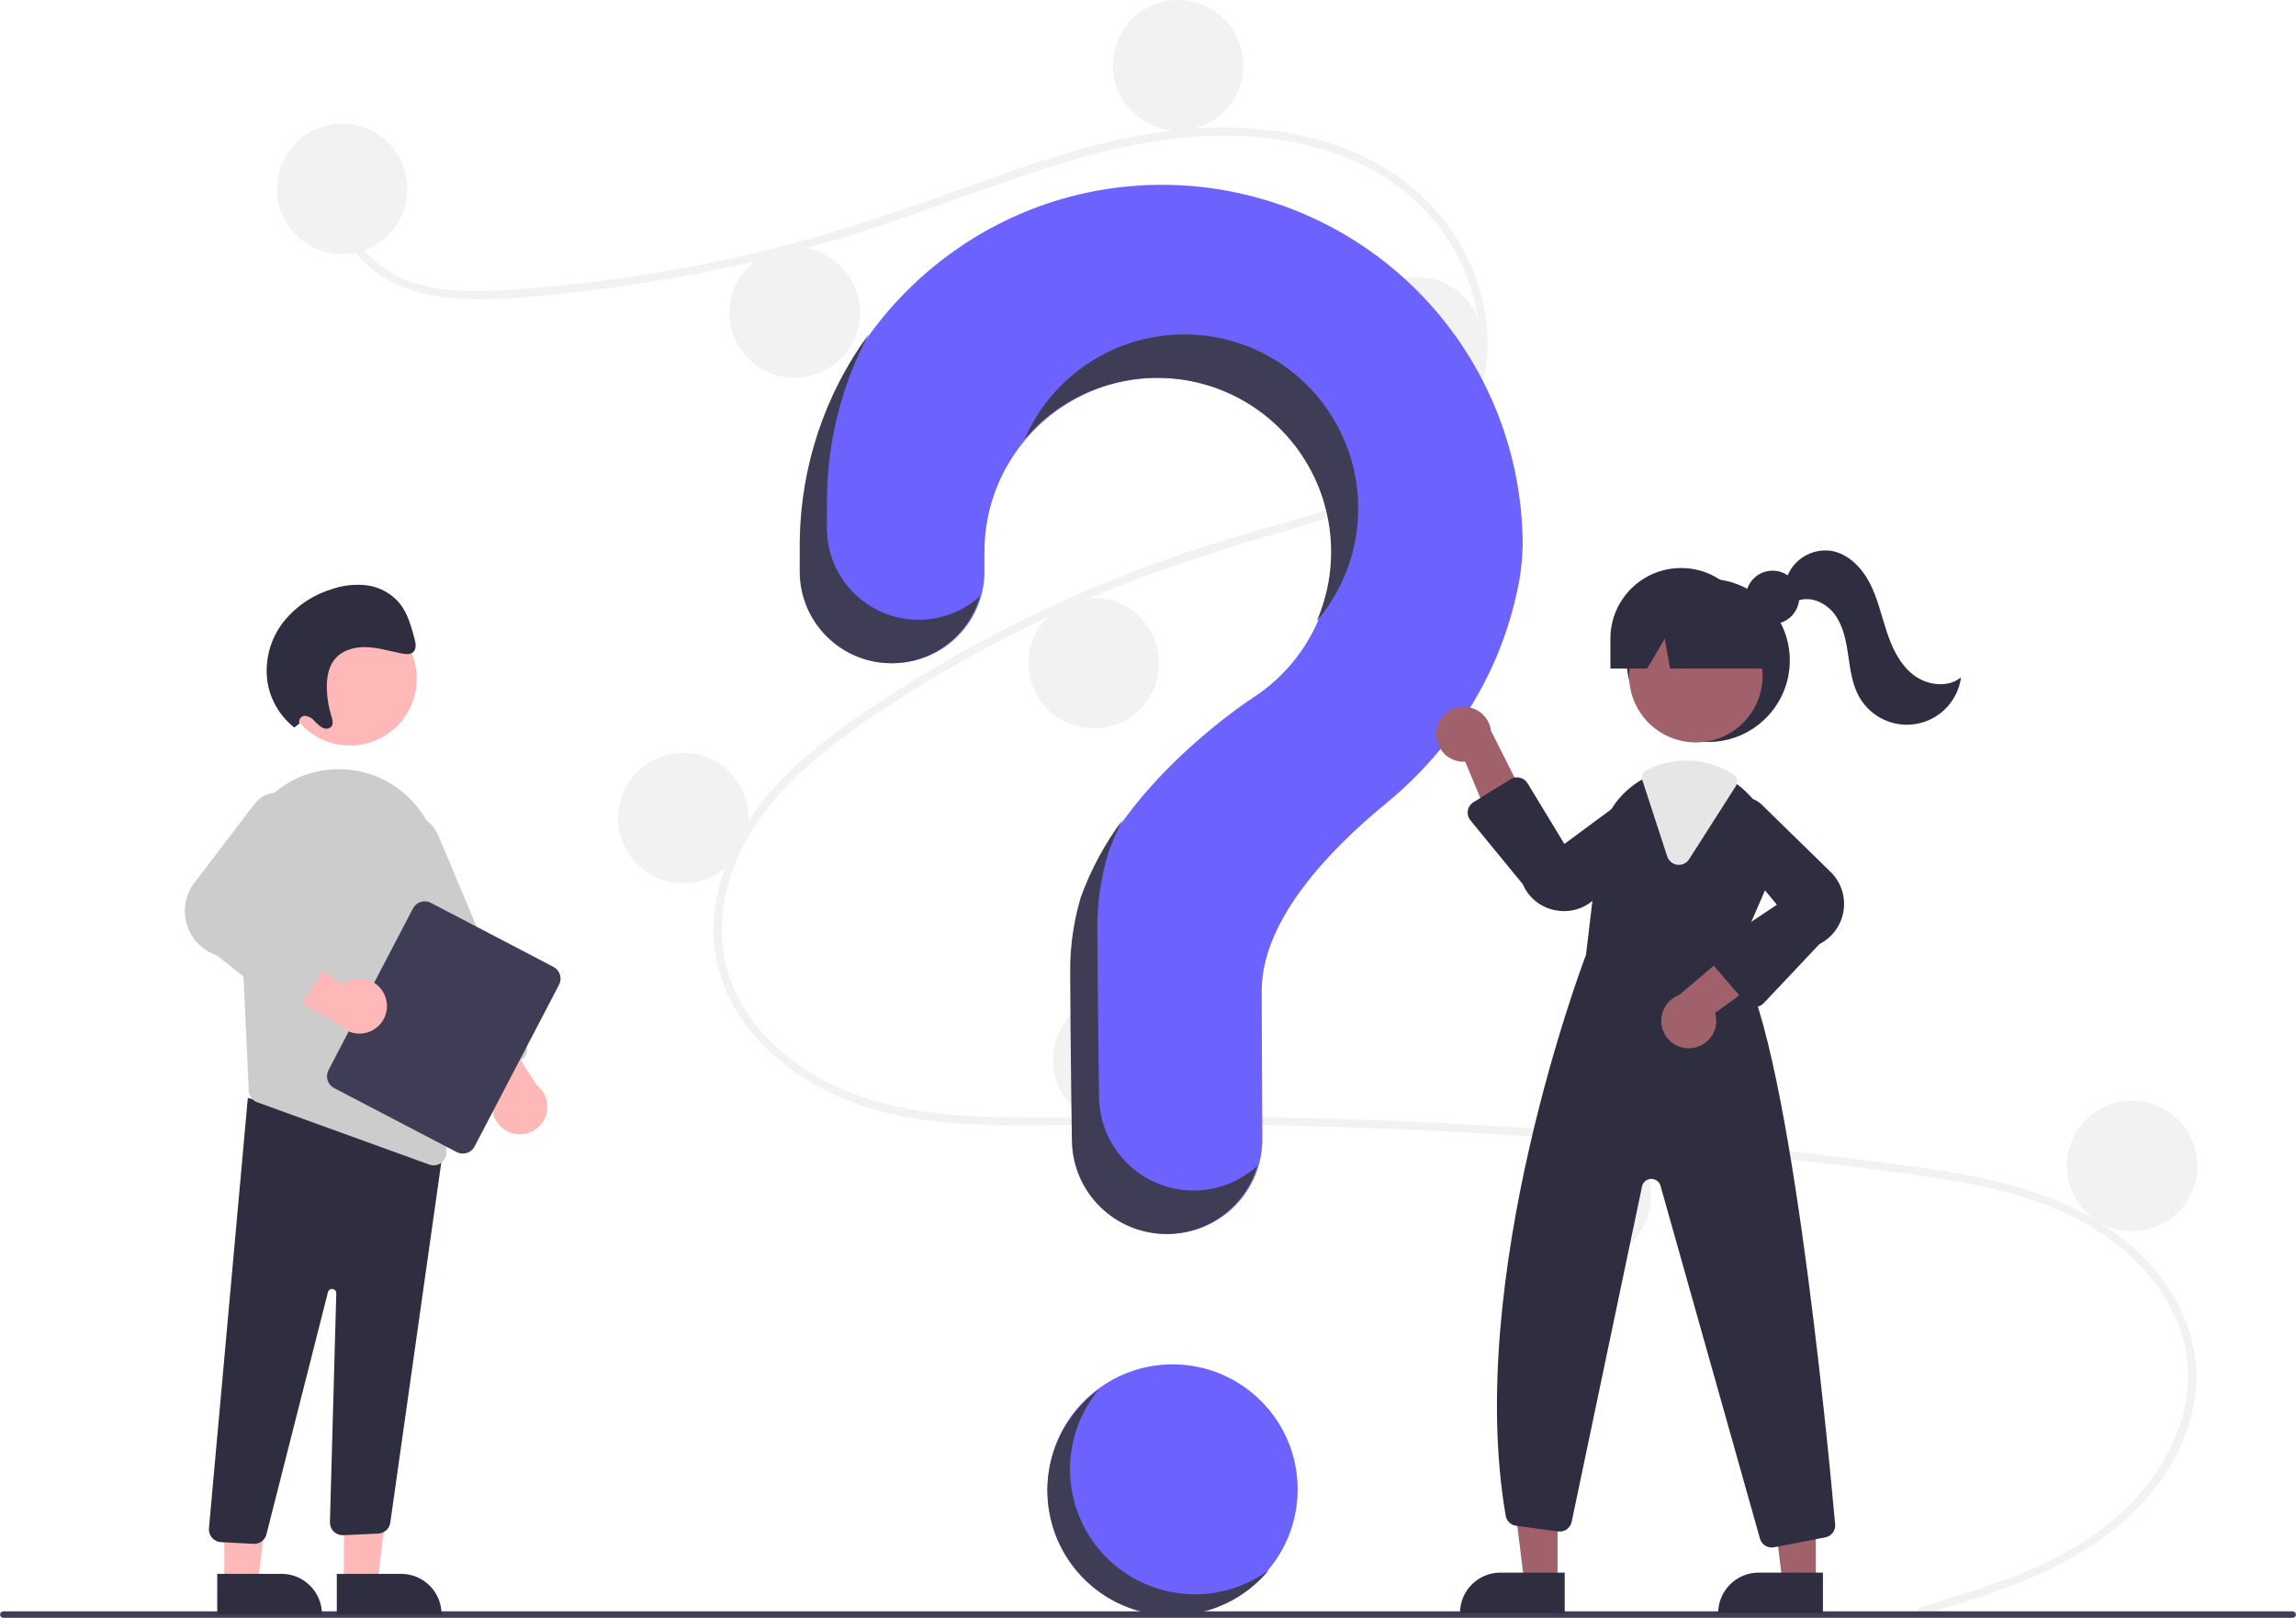
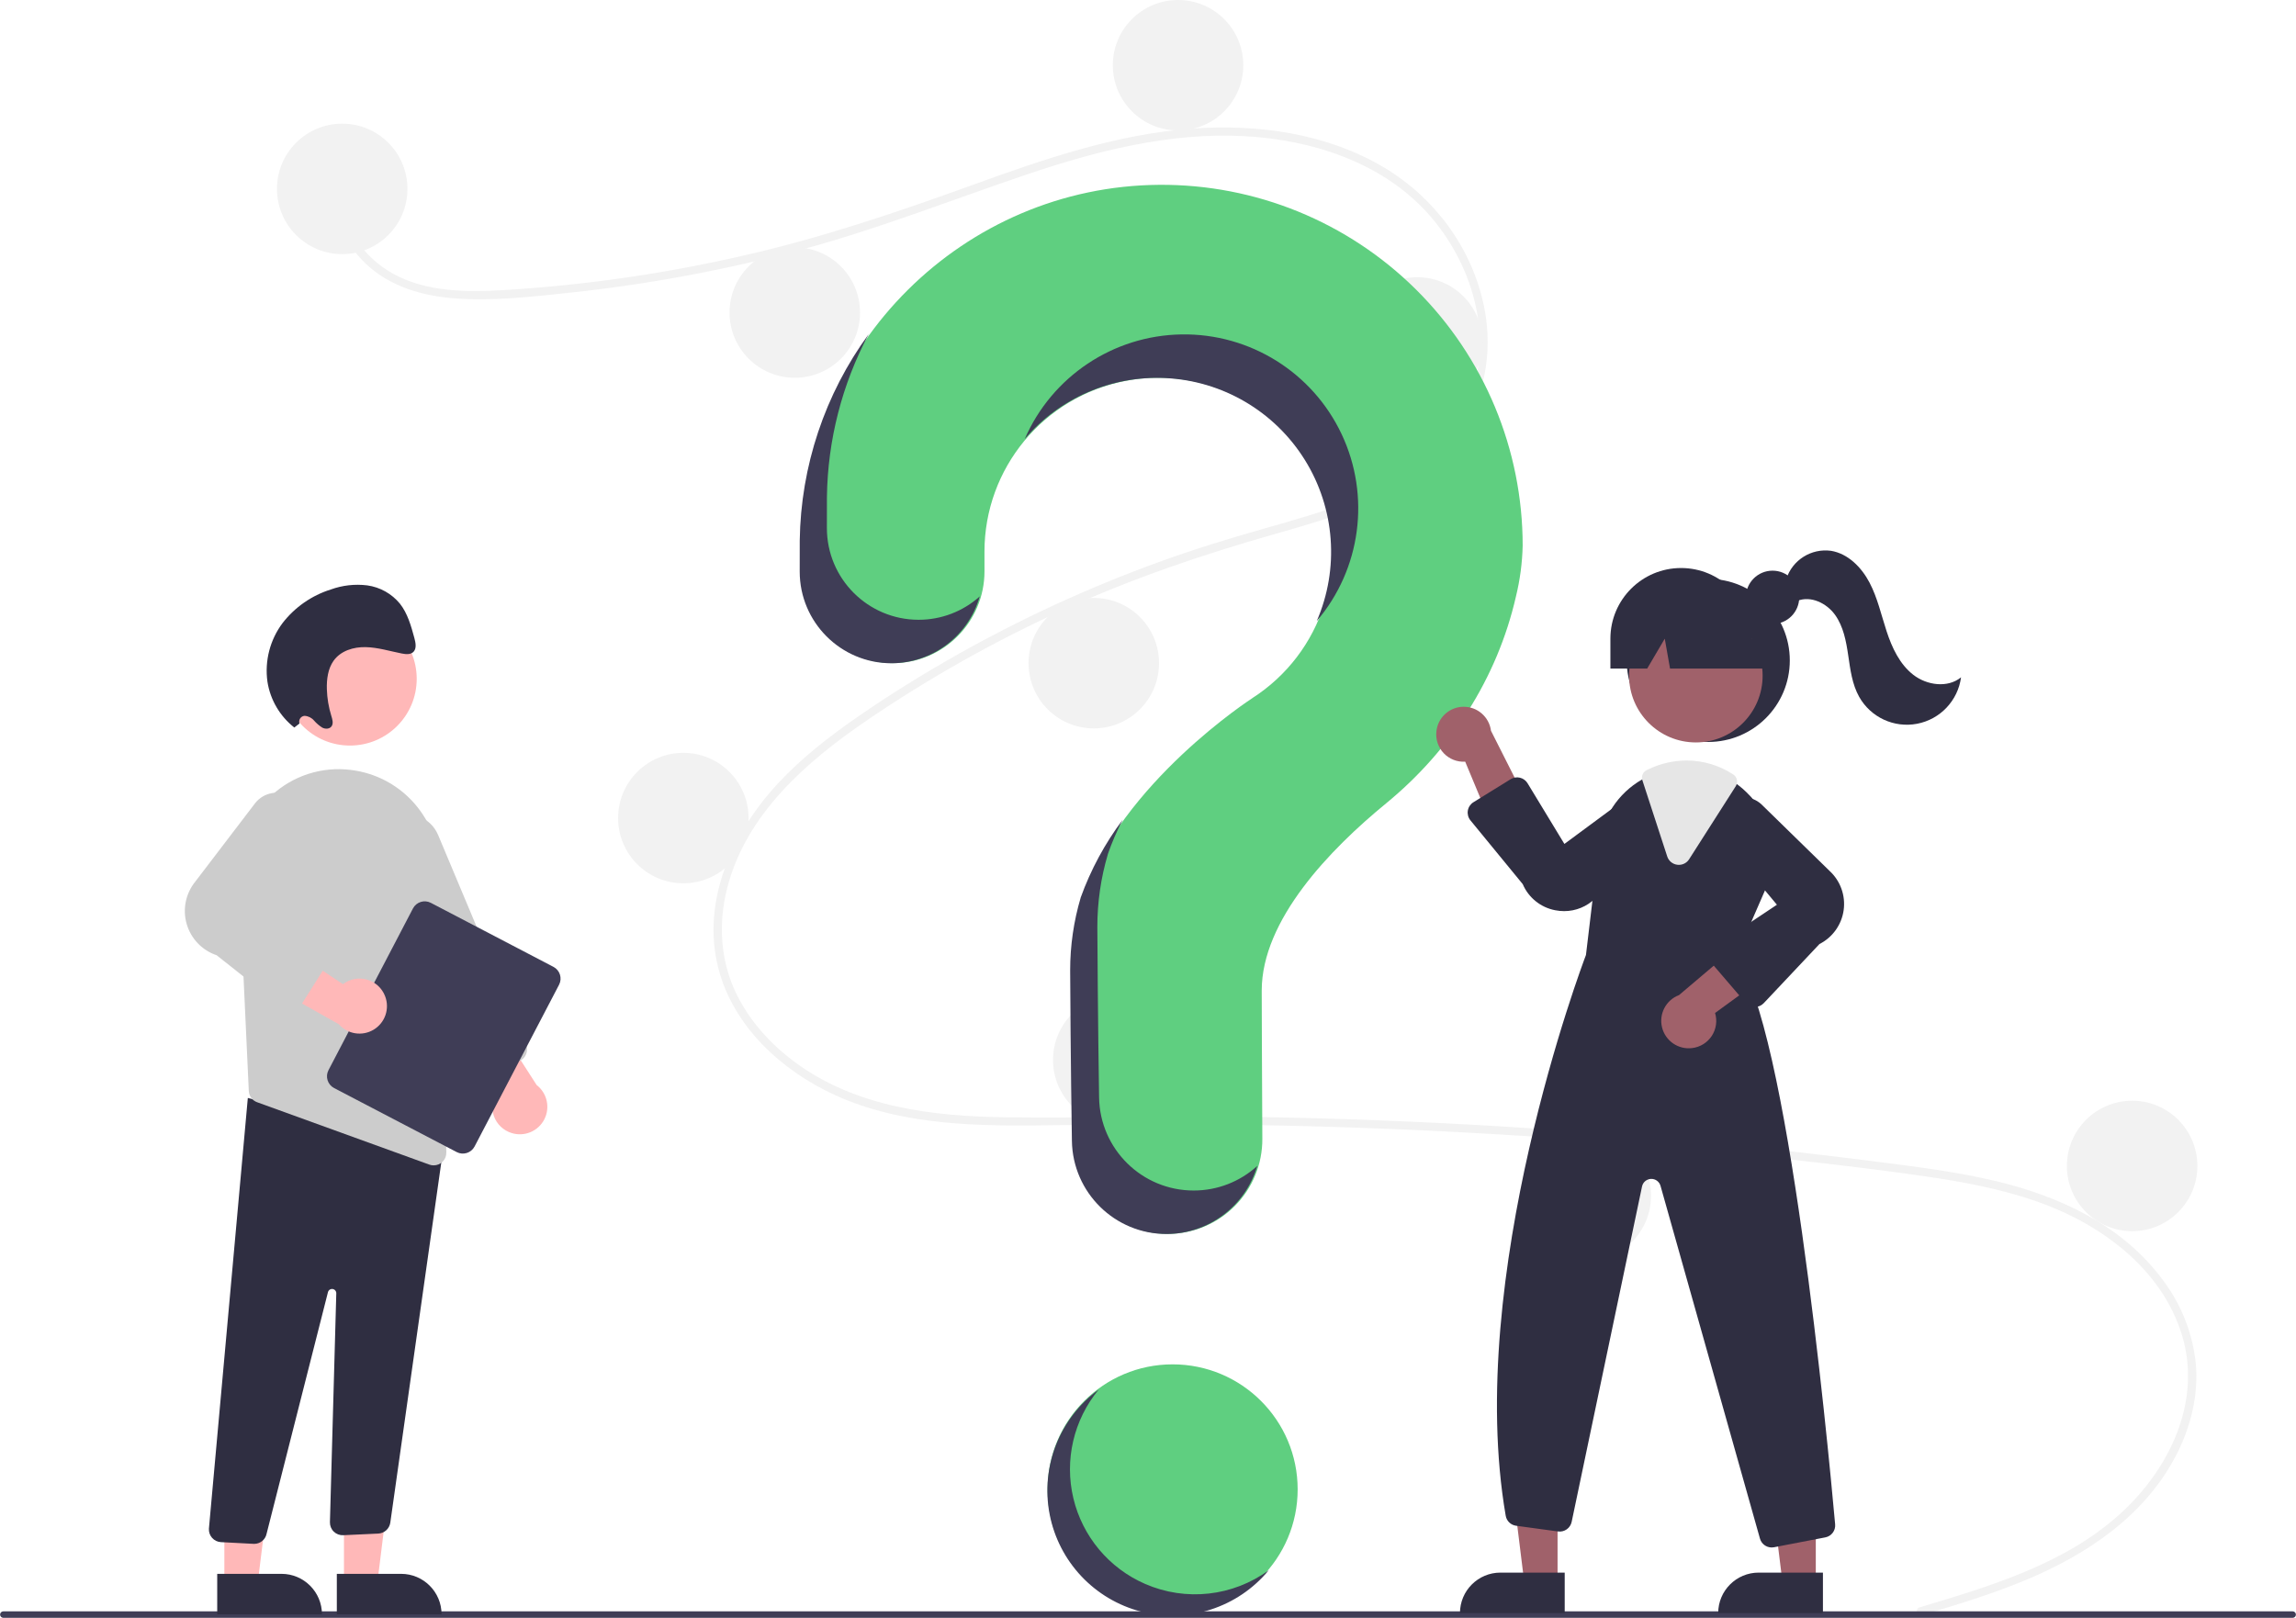
<svg xmlns="http://www.w3.org/2000/svg" id="ef672dd0-2e16-4c9d-8107-606b55e40777" data-name="Layer 1" width="844.675" height="595.262" viewBox="0 0 844.675 595.262">
-   <circle cx="431.393" cy="548" r="46" fill="#6c63ff" />
+   <circle cx="431.393" cy="548" r="46" fill="#5fcf80" />
  <path d="M883.862,743.785c25.735-7.729,53.094-15.788,73.503-34.161,18.238-16.418,30.55-41.489,22.995-66.112-7.54-24.572-30.124-40.956-53.442-49.105-13.225-4.622-27.061-7.186-40.891-9.2-15.035-2.19-30.136-3.984-45.23-5.71q-91.677-10.486-184.044-12.811c-30.385-.765-60.764-.747-91.152-.306-27.139.394-55.722.384-80.899-11.151-19.578-8.97-37.348-25.289-42.803-46.734-6.297-24.755,5.318-49.964,21.98-67.892,8.783-9.45,19.047-17.404,29.636-24.717,11.487-7.934,23.375-15.306,35.521-22.188a494.634,494.634,0,0,1,74.767-34.468c12.746-4.634,25.68-8.633,38.728-12.321,11.017-3.115,22.068-6.234,32.716-10.477,20.583-8.204,40.161-22.1,45.395-44.881,4.96-21.591-3.403-45.031-18.065-61.071-16.963-18.557-42.539-26.692-67.06-28.008-27.528-1.478-54.422,5.412-80.297,14.156-27.597,9.326-54.599,20.049-82.778,27.603a556.958,556.958,0,0,1-85.196,15.837c-14.082,1.5-28.59,3.193-42.756,2.045-11.872-.962-23.684-4.454-32.434-12.88-7.503-7.225-11.972-17.154-10.435-27.632.279-1.903,3.17-1.094,2.893.798-1.87,12.755,6.8,24.509,17.484,30.529,12.348,6.958,27.374,6.968,41.122,6.172a537.825,537.825,0,0,0,88.515-12.796c28.593-6.531,56.164-15.866,83.704-25.839,26.156-9.472,52.897-18.716,80.84-20.767,24.246-1.78,49.752,1.752,70.874,14.423,18.564,11.136,32.215,29.707,36.565,51.018,4.25,20.825-1.636,41.785-17.4,56.317-16.321,15.046-38.701,21.479-59.557,27.404-26.452,7.514-52.337,16.298-77.392,27.703a485.824,485.824,0,0,0-72.8,40.928c-22.246,15.202-44.201,34.331-51.237,61.451-3.277,12.633-2.672,26.032,2.812,37.965,4.876,10.61,12.907,19.535,22.262,26.419,22.321,16.424,50.453,19.797,77.414,20.132,30.281.377,60.564-.645,90.855-.148q92.599,1.52,184.819,11.273,23.108,2.446,46.158,5.407c13.822,1.776,27.69,3.541,41.278,6.695,24.162,5.608,47.674,16.392,62.692,36.878a61.319,61.319,0,0,1,11.947,30.446c1.051,11.524-1.77,23.069-6.98,33.321-11.532,22.69-33.134,37.123-56.073,46.605-12.287,5.079-25.032,8.926-37.752,12.746-1.853.557-2.645-2.338-.798-2.893Z" transform="translate(-177.6623 -152.3692)" fill="#f2f2f2" />
  <circle cx="125.893" cy="69.5" r="24" fill="#f2f2f2" />
  <circle cx="292.393" cy="115" r="24" fill="#f2f2f2" />
  <circle cx="433.393" cy="24" r="24" fill="#f2f2f2" />
  <circle cx="521.393" cy="126" r="24" fill="#f2f2f2" />
  <circle cx="402.393" cy="244" r="24" fill="#f2f2f2" />
  <circle cx="251.393" cy="301" r="24" fill="#f2f2f2" />
  <circle cx="411.393" cy="390" r="24" fill="#f2f2f2" />
  <circle cx="583.393" cy="440" r="24" fill="#f2f2f2" />
  <circle cx="784.393" cy="429" r="24" fill="#f2f2f2" />
-   <path d="M604.128,220.373c-71.892.508-130.756,58.93-131.777,130.816-.009.664-.014,5.33-.013,11.434a33.748,33.748,0,0,0,33.744,33.746h0a33.769,33.769,0,0,0,33.761-33.798c-.003-4.152-.006-7.026-.006-7.202a64,64,0,1,1,98.52,53.879l.012.014s-48.028,30.92-62.671,73.335l.012.003a94.004,94.004,0,0,0-3.874,26.768c0,3.725.219,36.321.643,62.778a34.786,34.786,0,0,0,34.79,34.222h0a34.796,34.796,0,0,0,34.794-35.011c-.147-24.229-.227-52.442-.227-54.489,0-26.045,25.125-51.995,45.764-68.917,23.766-19.487,40.868-46.043,47.737-75.999a86.762,86.762,0,0,0,2.499-18.834A132.75,132.75,0,0,0,604.128,220.373Z" transform="translate(-177.6623 -152.3692)" fill="#6c63ff" />
+   <path d="M604.128,220.373c-71.892.508-130.756,58.93-131.777,130.816-.009.664-.014,5.33-.013,11.434a33.748,33.748,0,0,0,33.744,33.746h0a33.769,33.769,0,0,0,33.761-33.798c-.003-4.152-.006-7.026-.006-7.202a64,64,0,1,1,98.52,53.879l.012.014s-48.028,30.92-62.671,73.335l.012.003a94.004,94.004,0,0,0-3.874,26.768c0,3.725.219,36.321.643,62.778a34.786,34.786,0,0,0,34.79,34.222h0a34.796,34.796,0,0,0,34.794-35.011c-.147-24.229-.227-52.442-.227-54.489,0-26.045,25.125-51.995,45.764-68.917,23.766-19.487,40.868-46.043,47.737-75.999a86.762,86.762,0,0,0,2.499-18.834A132.75,132.75,0,0,0,604.128,220.373Z" transform="translate(-177.6623 -152.3692)" fill="#5fcf80" />
  <path d="M1021.147,747.631H178.853a1.191,1.191,0,0,1,0-2.381h842.294a1.191,1.191,0,0,1,0,2.381Z" transform="translate(-177.6623 -152.3692)" fill="#3f3d56" />
  <circle cx="628.449" cy="242.996" r="30" fill="#2f2e41" />
  <polygon points="573.012 582.129 560.753 582.129 554.92 534.841 573.015 534.841 573.012 582.129" fill="#a0616a" />
  <path d="M551.996,578.626h23.644a0,0,0,0,1,0,0v14.887a0,0,0,0,1,0,0H537.109a0,0,0,0,1,0,0v0A14.887,14.887,0,0,1,551.996,578.626Z" fill="#2f2e41" />
  <polygon points="668.012 582.129 655.753 582.129 649.92 534.841 668.015 534.841 668.012 582.129" fill="#a0616a" />
  <path d="M646.996,578.626h23.644a0,0,0,0,1,0,0v14.887a0,0,0,0,1,0,0H632.109a0,0,0,0,1,0,0v0A14.887,14.887,0,0,1,646.996,578.626Z" fill="#2f2e41" />
  <circle cx="623.89" cy="248.61" r="24.561" fill="#a0616a" />
  <path d="M816.191,504.775l10.99-25.25a31.383,31.383,0,0,0-6.95-35.6,31.873,31.873,0,0,0-3.07-2.67,30.935,30.935,0,0,0-18.99-6.57,32.179,32.179,0,0,0-13.4,2.98c-.36.16-.71.33-1.07.5-.69.33-1.37.69-2.03,1.06a31.678,31.678,0,0,0-15.7,23.88l-4.85,40.64c-1.22,3.19-44.74,118.39-29.52,206.34a4.467,4.467,0,0,0,3.82,3.67l15.43,2.1a4.497,4.497,0,0,0,5.01-3.53l25.89-123.41a3.503,3.503,0,0,1,6.8-.23l36.58,129.78a4.471,4.471,0,0,0,4.31,3.28,5.122,5.122,0,0,0,.87-.08l18.85-3.63a4.471,4.471,0,0,0,3.63-4.81C850.021,682.335,835.301,527.605,816.191,504.775Z" transform="translate(-177.6623 -152.3692)" fill="#2f2e41" />
  <path d="M706.102,421.419A10.056,10.056,0,0,0,716.696,432.623l13.729,32.992,10.385-15.394-14.629-28.97a10.11,10.11,0,0,0-20.079.169Z" transform="translate(-177.6623 -152.3692)" fill="#a0616a" />
  <path d="M800.19,537.996a10.056,10.056,0,0,0,8.427-12.913l28.885-21.038-17.39-6.512-24.764,20.977a10.11,10.11,0,0,0,4.842,19.487Z" transform="translate(-177.6623 -152.3692)" fill="#a0616a" />
  <path d="M753.102,487.61a17.057,17.057,0,0,1-3.298-.325,16.305,16.305,0,0,1-11.948-9.616l-19.234-23.453a4.501,4.501,0,0,1,1.111-6.681l13.684-8.471a4.5,4.5,0,0,1,6.215,1.49l13.556,22.334L779.15,443.702A9.721,9.721,0,0,1,790.46,459.264l-25.912,23.637A16.253,16.253,0,0,1,753.102,487.61Z" transform="translate(-177.6623 -152.3692)" fill="#2f2e41" />
  <path d="M823.252,522.883c-.035,0-.071,0-.106-.001a4.508,4.508,0,0,1-3.311-1.57l-12.166-14.193a4.5,4.5,0,0,1,.92-6.673l22.781-15.188-20.638-24.812a9.721,9.721,0,0,1,14.887-12.183l25.084,24.513a16.525,16.525,0,0,1-3.675,26.94l-20.501,21.754A4.507,4.507,0,0,1,823.252,522.883Z" transform="translate(-177.6623 -152.3692)" fill="#2f2e41" />
  <path d="M795.307,470.584a4.632,4.632,0,0,1-.584-.037,4.461,4.461,0,0,1-3.71-3.069l-9.142-28.029a3.083,3.083,0,0,1,1.594-3.725l.297-.14c.269-.128.535-.254.807-.375a32.574,32.574,0,0,1,13.603-3.023,31.327,31.327,0,0,1,17.161,5.157,3.13,3.13,0,0,1,.901,4.294L799.084,468.504A4.455,4.455,0,0,1,795.307,470.584Z" transform="translate(-177.6623 -152.3692)" fill="#e6e6e6" />
  <circle cx="652.101" cy="219.786" r="9.817" fill="#2f2e41" />
  <path d="M796.111,361.365h0a26,26,0,0,0-26,26v11h13.529l6.471-11,1.941,11h41.059l-11-11A26,26,0,0,0,796.111,361.365Z" transform="translate(-177.6623 -152.3692)" fill="#2f2e41" />
  <path d="M834.809,365.431a15.15,15.15,0,0,1,16.481-10.396c6.256,1.046,11.202,6.075,14.149,11.691s4.308,11.903,6.289,17.928,4.791,12.084,9.793,15.984,12.677,4.958,17.59.946a20.118,20.118,0,0,1-37.477,7.181c-2.592-4.612-3.261-10.017-4.03-15.251s-1.767-10.65-4.862-14.94-8.888-7.093-13.804-5.139Z" transform="translate(-177.6623 -152.3692)" fill="#2f2e41" />
  <path d="M515.609,380.408h0a33.748,33.748,0,0,1-33.744-33.746c-0-6.104.004-10.771.013-11.434a131.507,131.507,0,0,1,15.359-59.909,131.803,131.803,0,0,0-25.359,75.909c-.009.664-.014,5.33-.013,11.434a33.748,33.748,0,0,0,33.744,33.746h0A33.773,33.773,0,0,0,538.097,371.817,33.622,33.622,0,0,1,515.609,380.408Z" transform="translate(-177.6623 -152.3692)" fill="#3f3d56" />
  <path d="M606.415,291.478a64.004,64.004,0,0,1,55.659,89.413,63.997,63.997,0,1,0-107.426-66.985A63.871,63.871,0,0,1,606.415,291.478Z" transform="translate(-177.6623 -152.3692)" fill="#3f3d56" />
  <path d="M616.797,590.408h0a34.787,34.787,0,0,1-34.79-34.222c-.423-26.456-.643-59.052-.643-62.778a94.004,94.004,0,0,1,3.874-26.768l-.012-.003a95.069,95.069,0,0,1,5.494-12.701,110.047,110.047,0,0,0-15.494,28.701l.012.003a94.004,94.004,0,0,0-3.874,26.768c0,3.725.219,36.321.643,62.778a34.787,34.787,0,0,0,34.79,34.222h0a34.803,34.803,0,0,0,33.402-25.048A34.66,34.66,0,0,1,616.797,590.408Z" transform="translate(-177.6623 -152.3692)" fill="#3f3d56" />
  <polygon points="126.541 582.585 138.8 582.584 144.633 535.296 126.538 535.297 126.541 582.585" fill="#ffb8b8" />
  <path d="M301.576,731.451H340.107a0,0,0,0,1,0,0v14.887a0,0,0,0,1,0,0H316.463A14.887,14.887,0,0,1,301.576,731.451v0A0,0,0,0,1,301.576,731.451Z" transform="translate(464.0541 1325.404) rotate(179.9974)" fill="#2f2e41" />
  <polygon points="82.541 582.585 94.8 582.584 100.633 535.296 82.538 535.297 82.541 582.585" fill="#ffb8b8" />
  <path d="M257.576,731.451H296.107a0,0,0,0,1,0,0v14.887a0,0,0,0,1,0,0H272.463A14.887,14.887,0,0,1,257.576,731.451v0A0,0,0,0,1,257.576,731.451Z" transform="translate(376.0541 1325.406) rotate(179.9974)" fill="#2f2e41" />
  <path d="M270.917,720.411l-11.975-.63a4.673,4.673,0,0,1-4.419-4.967l14.313-158.466,65.911,17.786,6.35-1.732L321.239,712.686a4.696,4.696,0,0,1-4.358,3.945l-12.909.601a4.674,4.674,0,0,1-4.931-4.796l2.339-84.196a1.558,1.558,0,0,0-3.083-.36L275.739,716.692a4.646,4.646,0,0,1-4.569,3.725C271.086,720.418,271.002,720.416,270.917,720.411Z" transform="translate(-177.6623 -152.3692)" fill="#2f2e41" />
  <circle cx="128.742" cy="249.759" r="24.561" fill="#ffb8b8" />
  <path d="M265.512,474.287l2.701,58.267.976,21.199a4.642,4.642,0,0,0,3.074,4.175l63.336,22.943a4.477,4.477,0,0,0,1.6.28,4.644,4.644,0,0,0,4.664-4.788L339.266,471.597A36.93,36.93,0,0,0,308.522,435.92c-.613-.093-1.236-.187-1.859-.27a36.249,36.249,0,0,0-29.165,9.441,37.236,37.236,0,0,0-11.986,29.196Z" transform="translate(-177.6623 -152.3692)" fill="#ccc" />
  <path d="M365.855,569.245a10.064,10.064,0,0,1-5.369-15.227l-21.478-28.56,18.534-1.147,17.554,27.297a10.111,10.111,0,0,1-9.242,17.637Z" transform="translate(-177.6623 -152.3692)" fill="#ffb8b8" />
  <path d="M350.753,548.85a4.644,4.644,0,0,1-2.541-2.518L315.854,469.237a12.463,12.463,0,1,1,22.984-9.647l32.358,77.095a4.679,4.679,0,0,1-2.5,6.118l-14.365,6.029a4.642,4.642,0,0,1-3.577.017Z" transform="translate(-177.6623 -152.3692)" fill="#ccc" />
  <path d="M298.508,546.131,329.587,486.622a4.878,4.878,0,0,1,6.575-2.063l45.112,23.56a4.878,4.878,0,0,1,2.063,6.575l-31.079,59.509a4.878,4.878,0,0,1-6.575,2.063L300.571,552.706A4.878,4.878,0,0,1,298.508,546.131Z" transform="translate(-177.6623 -152.3692)" fill="#3f3d56" />
  <path d="M319.351,518.943a10.064,10.064,0,0,0-15.517-4.46l-29.778-19.754-.051,18.57L302.29,529.21a10.111,10.111,0,0,0,17.06-10.267Z" transform="translate(-177.6623 -152.3692)" fill="#ffb8b8" />
  <path d="M281.701,523.119l-24.337-19.278a17.163,17.163,0,0,1-7.823-27.135l22.097-28.96a10.096,10.096,0,0,1,17.13,10.284l-17.484,28.6,25.694,12.187a4.674,4.674,0,0,1,1.948,6.72l-10.372,16.414a4.682,4.682,0,0,1-3.167,2.111c-.026.004-.051.008-.077.012A4.696,4.696,0,0,1,281.701,523.119Z" transform="translate(-177.6623 -152.3692)" fill="#ccc" />
  <path d="M287.845,418.574a2.135,2.135,0,0,1,1.856-2.819,4.93,4.93,0,0,1,3.476,1.715,13.833,13.833,0,0,0,3.071,2.637c1.188.599,2.8.514,3.477-.628.636-1.072.2-2.508-.185-3.753a36.907,36.907,0,0,1-1.63-9.77c-.111-3.7.411-7.562,2.46-10.448,2.644-3.725,7.371-5.139,11.845-5.036s8.875,1.484,13.307,2.357c1.53.301,3.328.456,4.352-.73,1.088-1.261.688-3.301.226-5.004-1.201-4.417-2.475-8.985-5.265-12.552a18.898,18.898,0,0,0-12.061-6.79,28.938,28.938,0,0,0-13.462,1.528,36.096,36.096,0,0,0-17.683,12.319,29.236,29.236,0,0,0-5.578,21.6,26.667,26.667,0,0,0,9.886,16.855Z" transform="translate(-177.6623 -152.3692)" fill="#2f2e41" />
  <path d="M598.92,735.149a45.994,45.994,0,0,1-17.07-71.489,45.997,45.997,0,1,0,62.569,66.464A45.969,45.969,0,0,1,598.92,735.149Z" transform="translate(-177.6623 -152.3692)" fill="#3f3d56" />
</svg>
